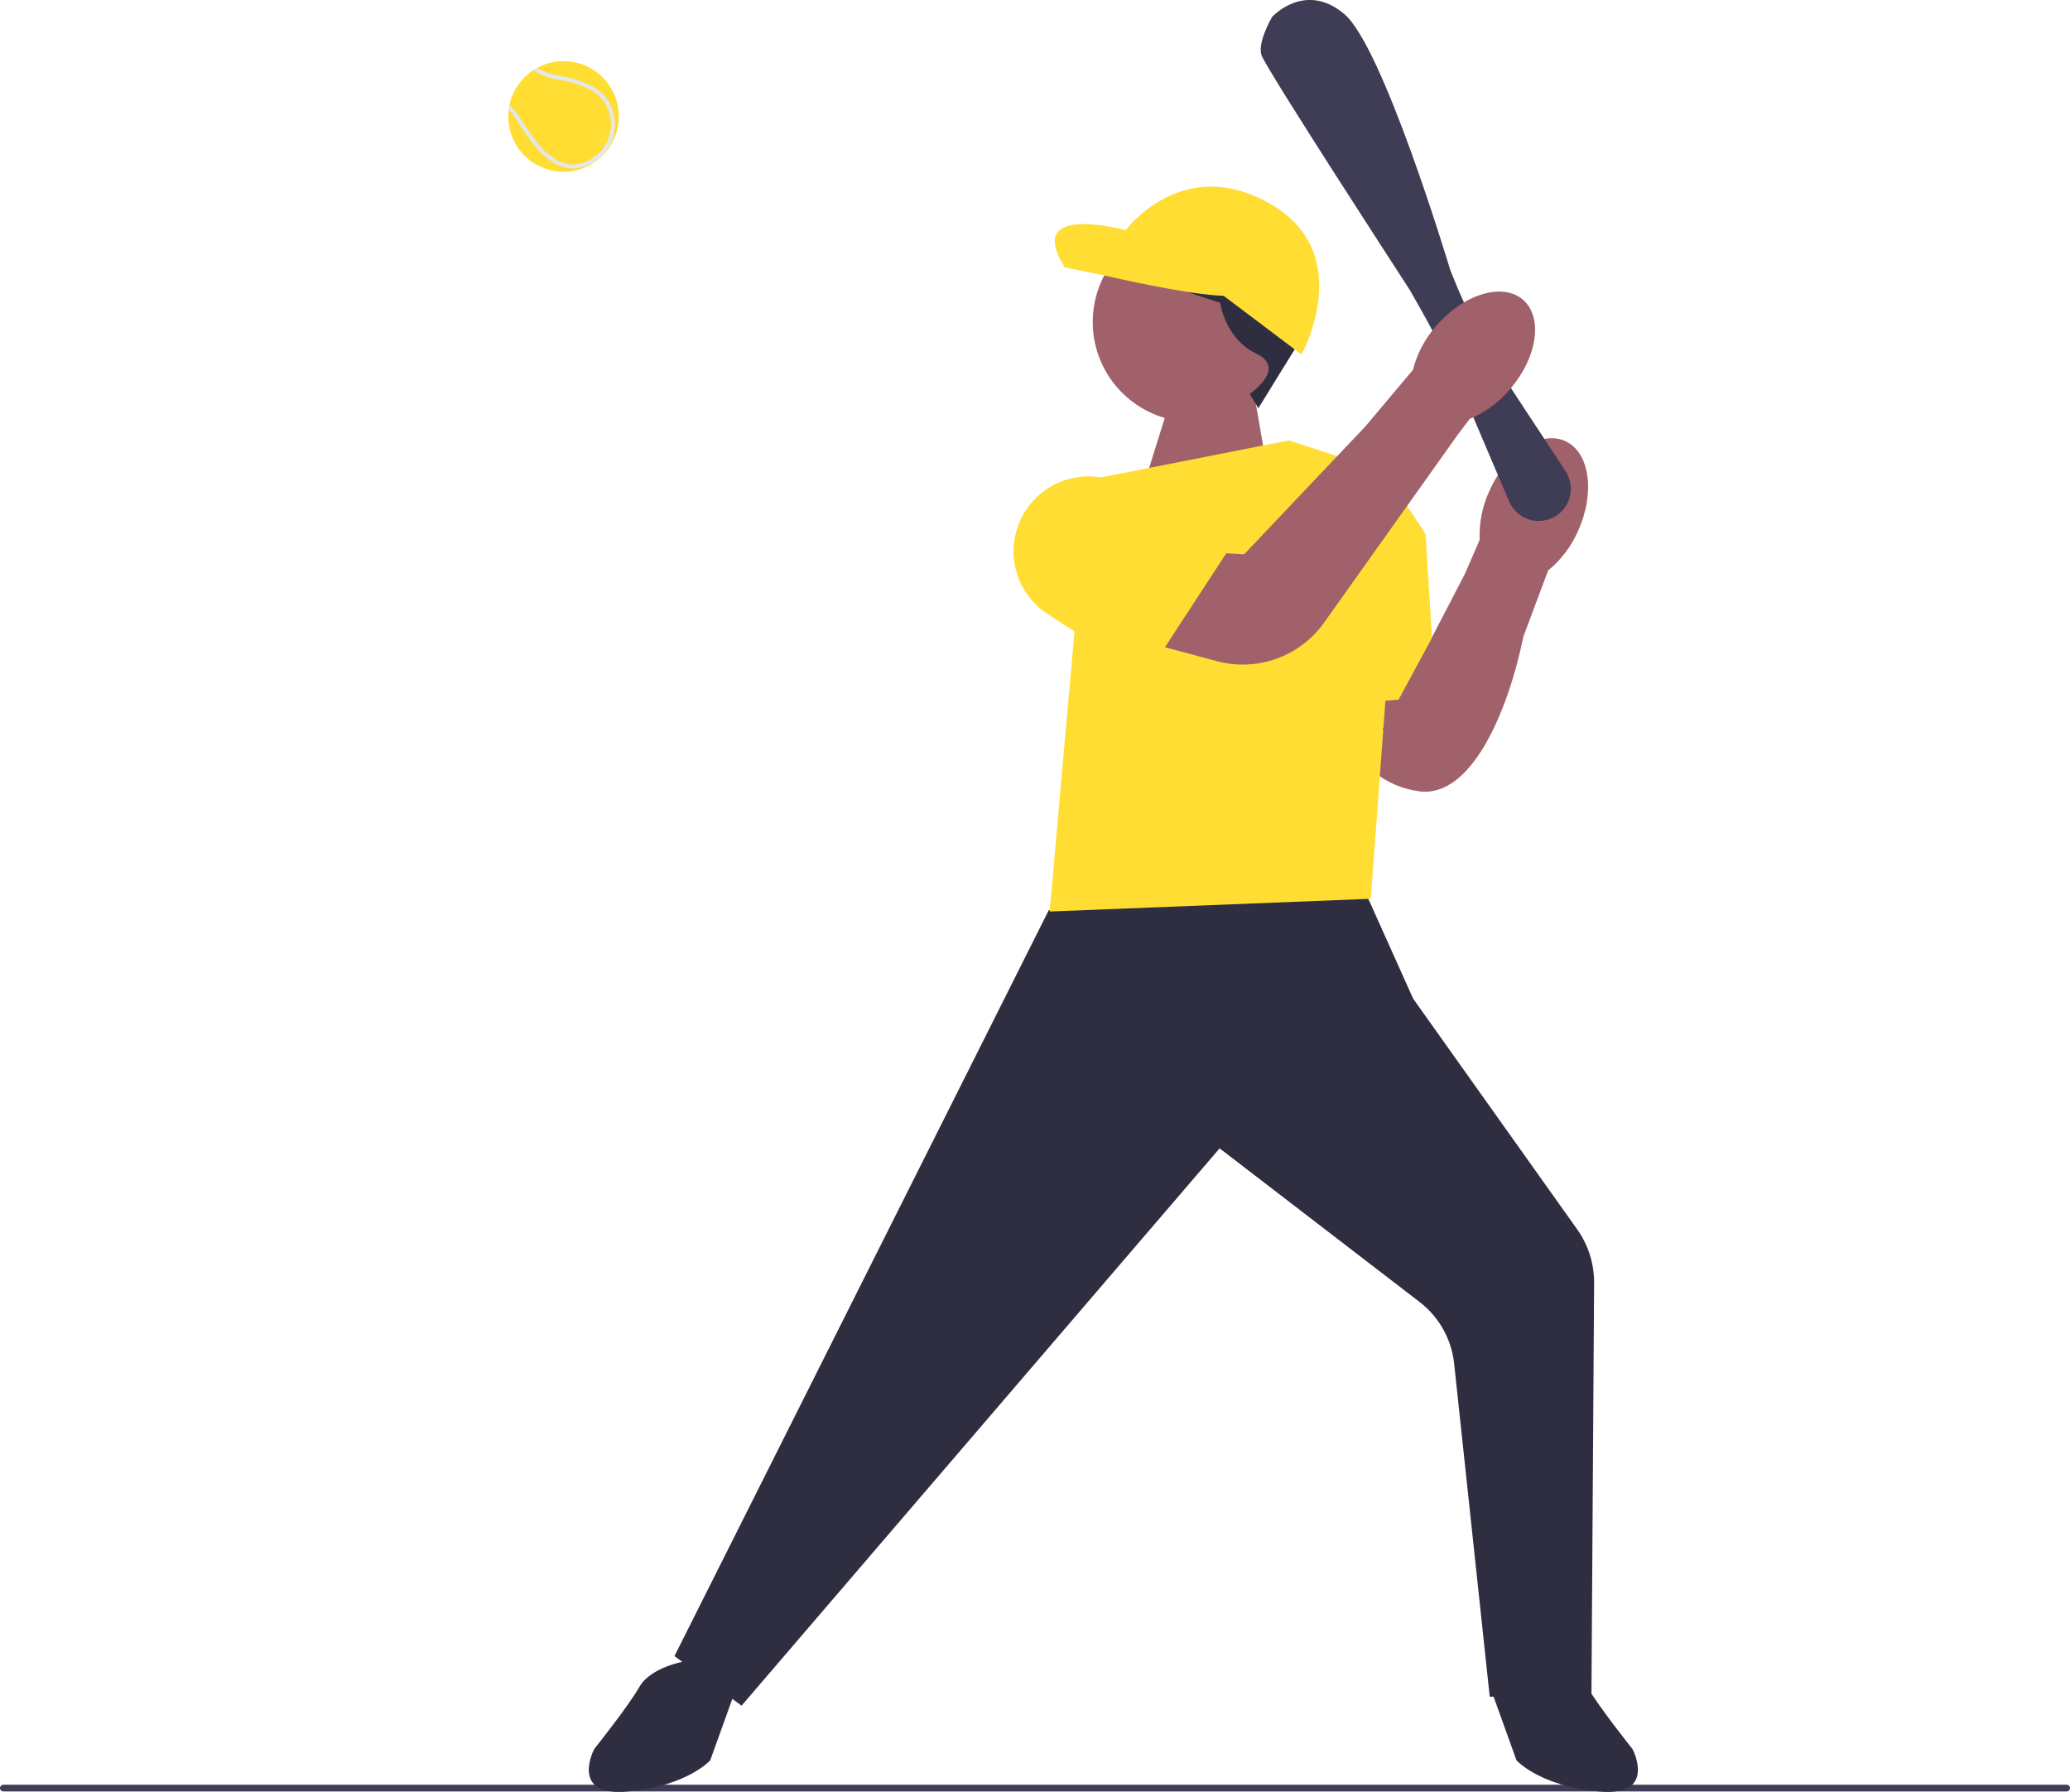
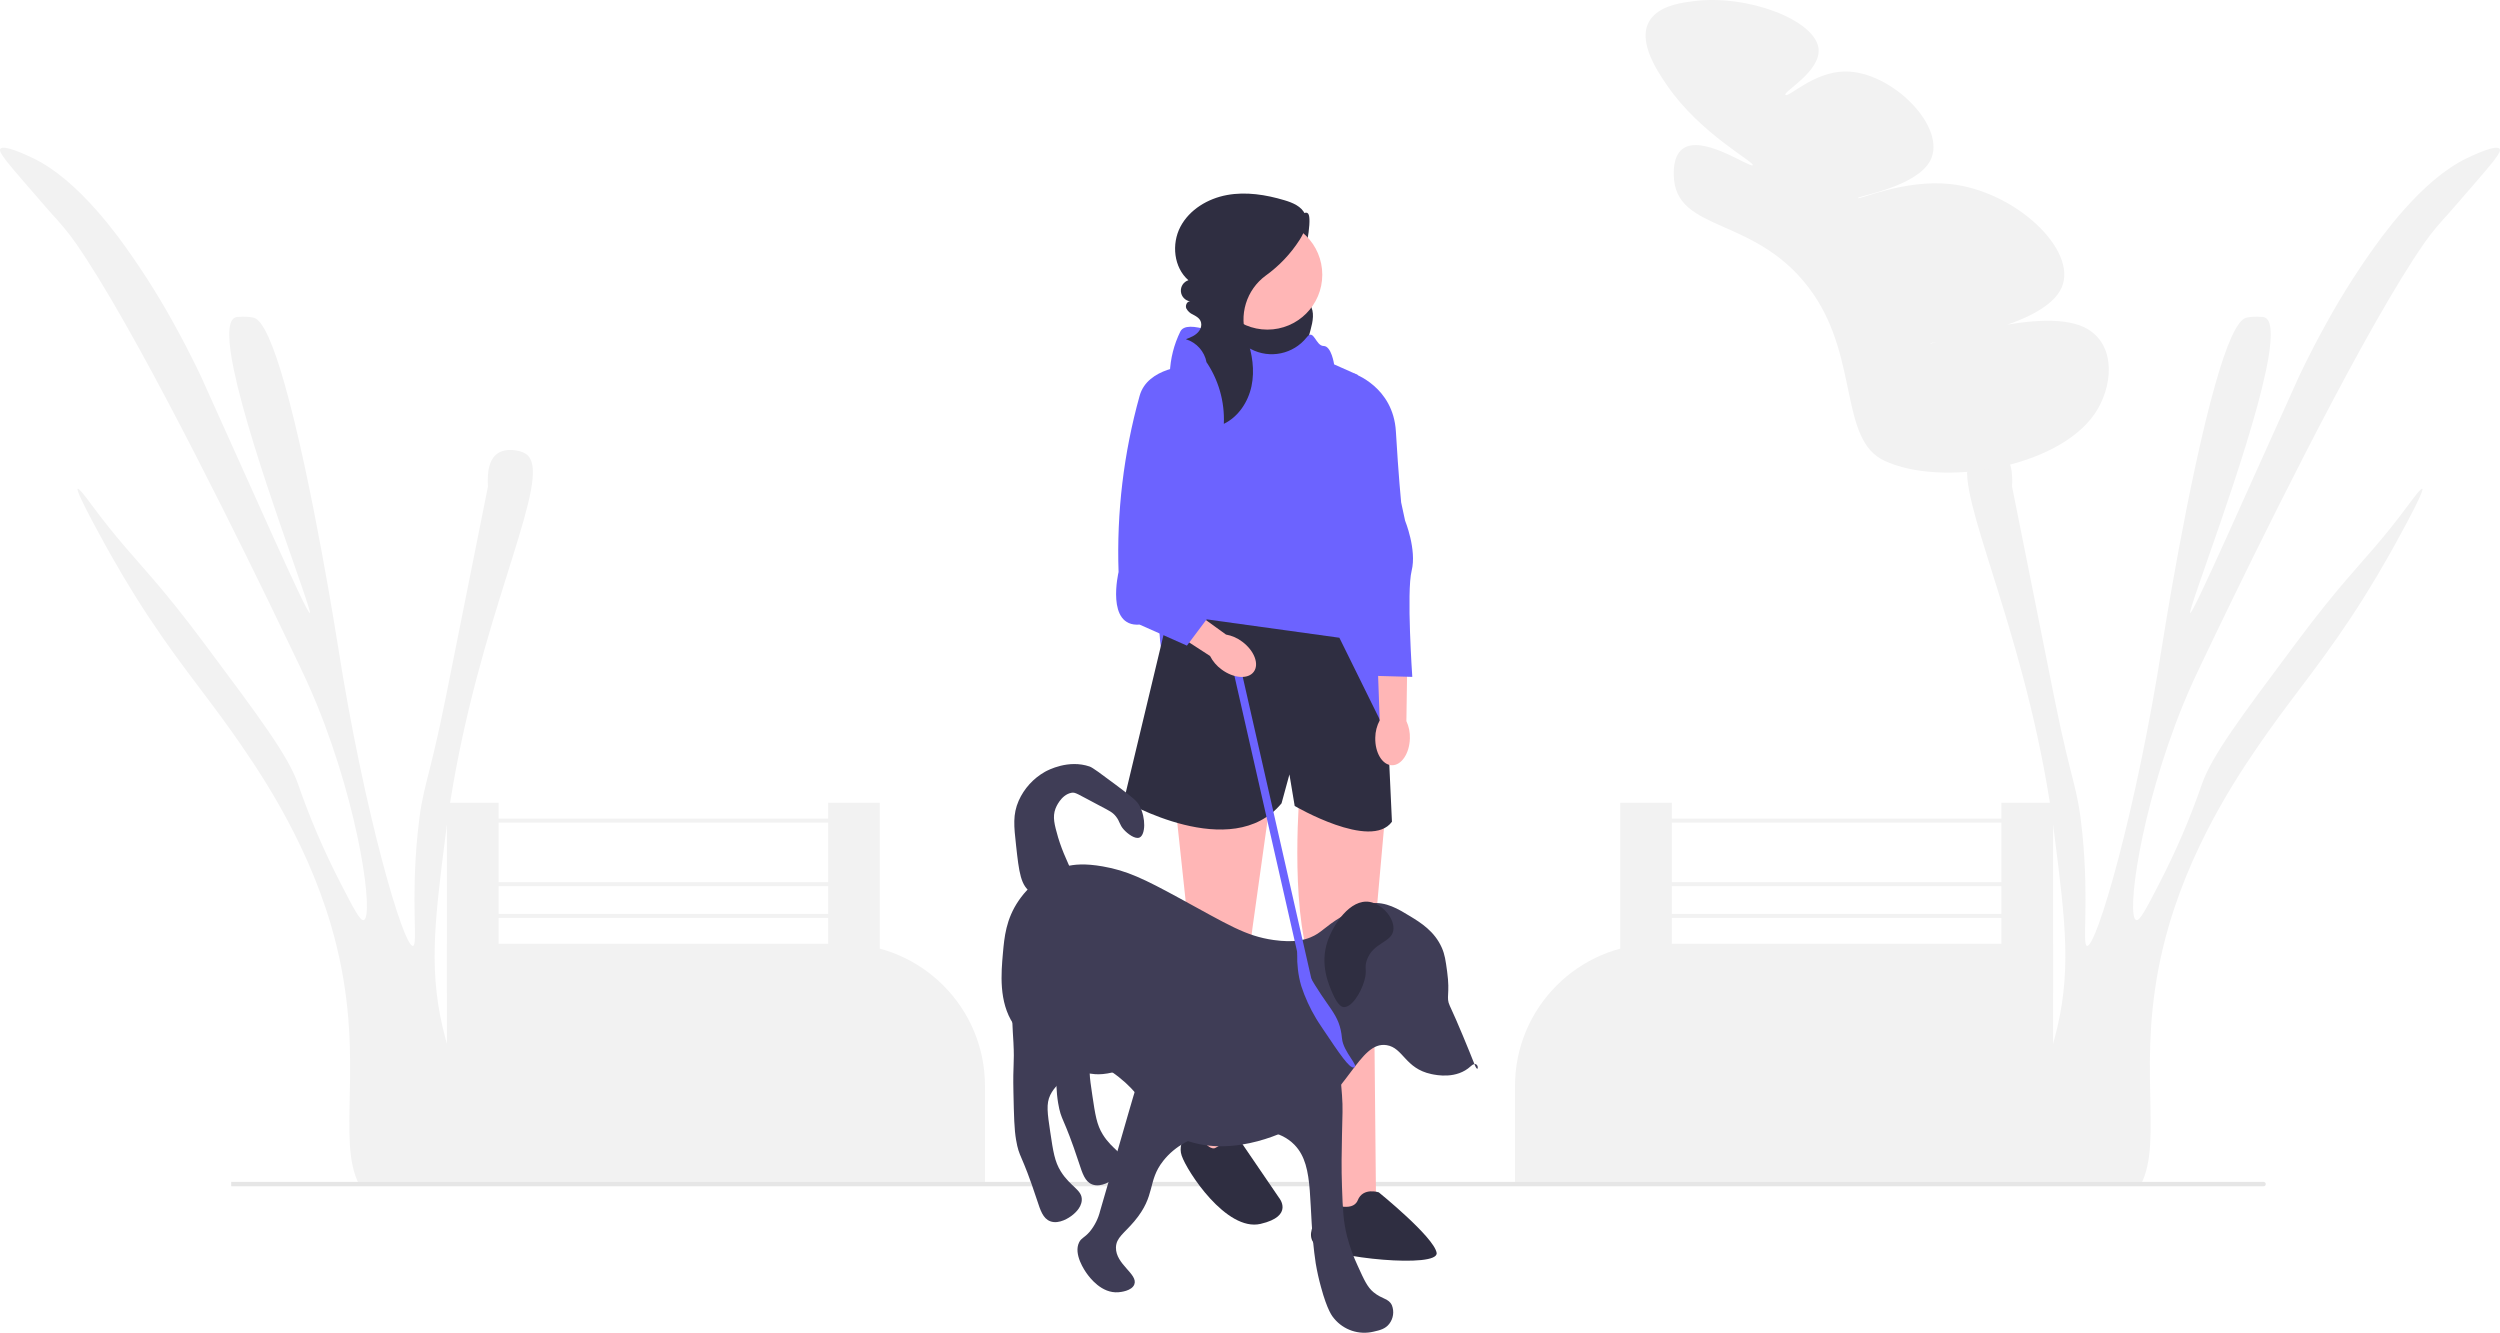
- <svg xmlns="http://www.w3.org/2000/svg" width="731.67" height="633.32" viewBox="0 0 731.67 633.32">
-   <path d="m0,631.95c0,.66.53,1.19,1.19,1.19h729.29c.66,0,1.19-.53,1.19-1.19s-.53-1.19-1.19-1.19H1.19c-.66,0-1.19.53-1.19,1.19Z" fill="#3f3d56" />
-   <polygon points="443.53 140.65 447.53 163.65 404.53 170.65 414.53 138.65 443.53 140.65" fill="#a0616a" />
-   <path d="m553.2,155.86c8.66,3.88,10.74,18.07,4.63,31.68-2.36,5.47-6.01,10.3-10.62,14.08l-8.73,23.3c-5.73,27.78-18.76,57.03-36.72,54.76-25.41-3.21-33.42-34.09-33.42-34.09l34.2-13.38,15.27-29.43,5.2-12.01c-.25-5.96.93-11.89,3.45-17.29,6.1-13.62,18.07-21.5,26.74-17.62h0Z" fill="#a0616a" />
-   <path d="m262.11,602.83l-23.71-17.53.19-.38,132.11-263.23.25-.04,106.38-18.06,22.16,49.35,57.94,81.47c3.99,5.61,6.08,12.22,6.03,19.11l-.94,145.12-35.95,1.03-.05-.46-12.54-117.33c-.91-8.55-5.35-16.46-12.17-21.7l-70.72-54.33-168.99,196.99h0Z" fill="#2f2e41" />
-   <path d="m242.03,587.15s-12,2-16,9-16,22-16,22c0,0-9,17,12,15s29-11,29-11l9-25-18-10h0Z" fill="#2f2e41" />
-   <path d="m545.03,587.15s12,2,16,9,16,22,16,22c0,0,9,17-12,15s-29-11-29-11l-9-25,18-10Z" fill="#2f2e41" />
-   <polygon points="384.53 169.65 455.53 155.65 495.53 168.65 484.53 317.65 371.03 322.15 384.53 169.65" fill="#ffdd32" />
-   <polygon points="488.41 165.32 503.87 188.68 507.46 246.27 461.53 249.76 462.77 175.14 488.41 165.32" fill="#ffdd32" />
-   <polygon points="530.91 221.37 512.33 213.99 488.7 257.76 510.28 268.52 530.91 221.37" fill="#a0616a" />
-   <path d="m543.87,184.12c-1.29,0-2.58-.22-3.82-.66-2.98-1.06-5.39-3.34-6.63-6.25l-14.1-33.12c-5.31-12.48-11.41-24.77-18.13-36.54l-2.94-5.16c-2.03-3.12-50-76.94-52.28-82.71-1.72-4.35,3.42-13.26,3.64-13.64l.06-.08c.11-.13,11.62-12.67,25.47-1.02,13.6,11.43,36.48,87.19,37.45,90.41l.62,1.56c5.64,14.26,12.78,27.99,21.21,40.8l18.95,28.8c1.76,2.68,2.31,6,1.51,9.1-.8,3.1-2.89,5.73-5.74,7.22-1.64.86-3.45,1.29-5.27,1.29h0Z" fill="#3f3d56" />
-   <path d="m417.43,194.66l22.33,1.25,42.89-45.25,16.76-19.92c1.47-5.78,4.3-11.12,8.25-15.58,9.75-11.3,23.47-15.43,30.66-9.23,7.19,6.2,5.12,20.38-4.63,31.68-3.83,4.57-8.71,8.15-14.21,10.45l-4.13,5.45-47.34,66.54c-8.54,12.01-23.64,17.44-37.88,13.62l-28.97-7.77,16.27-31.25Z" fill="#a0616a" />
-   <path d="m404.9,239.25l-34.45-22.13c-10.95-7.03-15.16-20.81-10.01-32.76,3.13-7.26,9.27-12.7,16.85-14.92,7.57-2.23,15.69-.98,22.25,3.44l33.83,22.77-28.47,43.6Z" fill="#ffdd32" />
-   <g>
-     <circle cx="421.55" cy="113.81" r="35.3" fill="#a0616a" />
-     <path d="m444.77,144.28l-3.05-5.08s13.35-9,2.32-14.22c-11.03-5.22-12.77-17.99-12.77-17.99,0,0-32.22-9.28-30.48-16.25,1.74-6.97-3.19-11.9,4.93-14.8,8.13-2.9,44.4,0,48.47,8.41,4.06,8.42,8.13,31.63,6.1,34.83s-15.52,25.11-15.52,25.11Z" fill="#2f2e41" />
-     <path d="m435.62,104.37l-32.8-21.76s-42.37-13.05-26.41,11.9l13.5,2.76s36.71,8.56,45.71,7.1h0Z" fill="#ffdd32" />
-     <path d="m425.75,99.44l34.25,25.83s20.02-35.7-11.33-53.4c-31.35-17.7-51.22,10.02-51.22,10.02l8.27,8.85s20.03,8.7,20.03,8.7Z" fill="#ffdd32" />
-   </g>
-   <path d="m179.66,41.15c0,10.78,8.74,19.53,19.53,19.53,5.28,0,10.07-2.1,13.58-5.51,3.67-3.55,5.94-8.52,5.94-14.02,0-10.78-8.74-19.53-19.52-19.53-3.38,0-6.55.86-9.32,2.36-.47.26-.93.54-1.38.84-4.22,2.76-7.29,7.11-8.38,12.2-.14.58-.24,1.17-.3,1.77-.1.77-.15,1.56-.15,2.36Z" fill="#ffdd32" />
-   <path d="m179.81,38.79c.31.34.63.71.98,1.13,1.18,1.42,1.65,2.19,2.31,3.26.57.93,1.29,2.09,2.7,4.05,2.91,4.04,4.37,6.07,6.64,7.91,2.24,1.81,5.03,4.07,9.22,4.36.29.02.58.02.86.02,5.07,0,8.77-3.05,10.18-4.42,3.69-3.6,4.46-7.97,4.62-9.68.13-1.38.31-6.22-2.86-10.57-2.8-3.84-6.67-5.21-10.42-6.55-2.45-.87-4.31-1.18-5.96-1.46-2.26-.38-4.2-.71-7.17-2.27-.41-.22-.75-.41-1.04-.59-.47.26-.93.54-1.38.84.07.04.15.09.23.14.39.23.87.51,1.53.86,3.17,1.67,5.32,2.04,7.59,2.42,1.67.28,3.4.57,5.73,1.4,3.7,1.32,7.2,2.56,9.74,6.05,2.88,3.95,2.71,8.34,2.6,9.59-.15,1.56-.85,5.53-4.2,8.8-1.35,1.31-5.01,4.34-9.95,4-3.75-.26-6.34-2.36-8.43-4.04-2.12-1.72-3.54-3.7-6.37-7.63-1.39-1.93-2.09-3.07-2.65-3.98-.66-1.07-1.18-1.92-2.42-3.41-.67-.81-1.26-1.46-1.78-2-.14.58-.24,1.17-.3,1.77,0,0,0,0,0,0Z" fill="#e6e6e6" />
+ <svg xmlns="http://www.w3.org/2000/svg" data-name="Layer 1" width="951.117" height="507.018" viewBox="0 0 951.117 507.018">
+   <path d="M781.074,451.187H576.376V413.247a54.174,54.174,0,0,1,54.013-54.212h150.685Z" fill="#f2f2f2" />
+   <rect x="616.41" y="305.406" width="19.639" height="72.513" fill="#f2f2f2" />
+   <rect x="761.435" y="305.406" width="19.639" height="72.513" fill="#f2f2f2" />
+   <rect x="633.027" y="311.449" width="134.451" height="1.511" fill="#f2f2f2" />
+   <rect x="633.027" y="335.62" width="134.451" height="1.511" fill="#f2f2f2" />
+   <rect x="633.027" y="347.705" width="134.451" height="1.511" fill="#f2f2f2" />
+   <path d="M761.777,447.333a15.516,15.516,0,0,0-.089,2.997h52.961a24.638,24.638,0,0,0,1.249-2.997c6.475-18.605-4.174-49.571,9.329-95.486,10.025-34.07,28.737-60.72,37.459-73.135,10.721-15.269,22.868-29.361,36.942-51.872,3.05-4.87,6.19-10.15,9.436-15.911,1.088-1.927,13.628-24.277,12.486-24.973-.535-.321-3.853,4.192-4.977,5.708-9.918,13.414-15.68,19.283-23.938,28.933-5.012,5.851-10.935,13.075-19.247,24.224-21.316,28.558-31.965,42.829-35.676,53.513a284.044,284.044,0,0,1-16.054,37.459c-5.03,9.775-7.545,14.663-8.919,14.27-3.889-1.124,1.356-41.598,17.838-82.054,2.818-6.885,4.923-11.291,8.919-19.622,6.493-13.592,42.65-89.136,69.229-134.355,3.336-5.69,6.529-10.881,9.472-15.43.571-.856,1.124-1.695,1.659-2.497A97.035,97.035,0,0,1,929.577,83.388c1.445-1.498,5.119-5.744,12.486-14.27,2.925-3.389,5.066-5.904,6.511-7.742.214-.268.41-.535.571-.767,1.748-2.283,2.248-3.389,1.837-3.978-.589-.838-2.854-.357-5.333.517-.268.089-.553.196-.821.303-2.694.999-5.423,2.301-6.332,2.747-8.348,4.014-16.5,11.202-24.045,19.746-2.801,3.157-5.494,6.493-8.098,9.918a289.088,289.088,0,0,0-21.227,33c-6.778,12.201-10.845,21.173-10.845,21.173-18.926,41.794-39.921,89.599-41.027,89.189-1.213-.446,22.065-59.953,28.844-92.275,2.265-10.827,2.676-18.605-.303-20.103a1.932,1.932,0,0,0-.339-.143,2.761,2.761,0,0,0-1.124-.125,18.895,18.895,0,0,0-5.672.268c-3.621.785-7.742,10.863-11.755,25.009C832.468,182.316,822.55,245.712,822.55,245.712c-9.918,63.413-24.973,114.733-28.541,114.162-1.98-.321.856-16.25-1.784-42.811-1.855-18.623-3.96-18.052-10.703-51.73q-16.054-80.136-16.054-80.27a29.689,29.689,0,0,0-.143-5.744c-.357-2.551-1.266-5.226-3.425-6.743-3.282-2.319-8.562-1.32-10.703,0-1.712,1.07-2.587,3.032-2.783,5.851-1.177,17.731,24.295,69.139,33.107,138.636,4.388,34.623,6.796,53.513,0,78.486C774.798,420.309,763.079,436.077,761.777,447.333Z" fill="#f2f2f2" />
+   <path d="M644.285.442c20.529-2.663,46.026,7.133,47.544,17.838,1.25,8.812-13.944,16.858-12.512,17.838,1.338.916,10.753-8.752,22.521-8.919,17.782-.252,39.125,21.217,32.53,33.892-5.293,10.175-27.975,13.503-27.526,14.27.424.724,17.705-7.173,35.033-5.351,24.81,2.608,48.567,25.017,42.54,39.243-6.735,15.897-50.336,20.819-50.047,21.405.306.62,43.883-15.284,60.056-5.351,10.848,6.662,9.292,22.191,2.502,32.108-14.171,20.698-58.379,28.034-80.075,17.838-16.869-7.928-9.766-38.109-26.794-63.126C669.148,81.403,637.054,89.277,636.778,66.442c-.025-2.077-.106-8.762,5.005-10.703,8.162-3.099,23.913,8.052,25.023,7.135,1.201-.992-19.884-11.851-32.53-30.324-3.978-5.811-13.027-19.03-5.005-26.757C633.355,1.86,640.178.975,644.285.442Z" fill="#f2f2f2" />
+   <path d="M170.043,359.035h150.685a54.174,54.174,0,0,1,54.013,54.212V451.187H170.043Z" fill="#f2f2f2" />
+   <rect x="315.069" y="305.406" width="19.639" height="72.513" transform="translate(649.7767 683.3246) rotate(-180)" fill="#f2f2f2" />
+   <rect x="170.043" y="305.406" width="19.639" height="72.513" transform="translate(359.7254 683.3246) rotate(-180)" fill="#f2f2f2" />
+   <rect x="183.639" y="311.449" width="134.451" height="1.511" transform="translate(501.7297 624.4079) rotate(-180)" fill="#f2f2f2" />
+   <rect x="183.639" y="335.62" width="134.451" height="1.511" transform="translate(501.7297 672.7498) rotate(-180)" fill="#f2f2f2" />
+   <rect x="183.639" y="347.705" width="134.451" height="1.511" transform="translate(501.7297 696.9208) rotate(-180)" fill="#f2f2f2" />
+   <path d="M189.341,447.333a15.516,15.516,0,0,1,.089,2.997H136.47a24.638,24.638,0,0,1-1.249-2.997c-6.475-18.605,4.174-49.571-9.329-95.486-10.025-34.07-28.737-60.72-37.459-73.135-10.721-15.269-22.868-29.361-36.942-51.872-3.05-4.87-6.19-10.15-9.436-15.911-1.088-1.927-13.628-24.277-12.486-24.973.535-.321,3.853,4.192,4.977,5.708,9.918,13.414,15.68,19.283,23.938,28.933,5.012,5.851,10.935,13.075,19.247,24.224,21.316,28.558,31.965,42.829,35.676,53.513A284.044,284.044,0,0,0,129.459,335.793c5.03,9.775,7.545,14.663,8.919,14.27,3.889-1.124-1.356-41.598-17.838-82.054-2.818-6.885-4.923-11.291-8.919-19.622-6.493-13.592-42.65-89.136-69.229-134.355-3.336-5.69-6.529-10.881-9.472-15.43-.571-.856-1.124-1.695-1.659-2.497a97.035,97.035,0,0,0-9.722-12.718C20.096,81.889,16.421,77.644,9.054,69.118c-2.925-3.389-5.066-5.904-6.511-7.742-.214-.268-.41-.535-.571-.767C.224,58.326-.275,57.22.135,56.631c.589-.838,2.854-.357,5.333.517.268.089.553.196.821.303,2.694.999,5.423,2.301,6.332,2.747,8.348,4.014,16.5,11.202,24.045,19.746,2.801,3.157,5.494,6.493,8.098,9.918a289.088,289.088,0,0,1,21.227,33c6.778,12.201,10.845,21.173,10.845,21.173,18.926,41.794,39.921,89.599,41.027,89.189,1.213-.446-22.065-59.953-28.844-92.275-2.265-10.827-2.676-18.605.303-20.103a1.932,1.932,0,0,1,.339-.143,2.761,2.761,0,0,1,1.124-.125,18.895,18.895,0,0,1,5.672.268c3.621.785,7.742,10.863,11.755,25.009,10.435,36.461,20.353,99.856,20.353,99.856,9.918,63.413,24.973,114.733,28.541,114.162,1.98-.321-.856-16.25,1.784-42.811,1.855-18.623,3.96-18.052,10.703-51.73q16.054-80.136,16.054-80.27a29.689,29.689,0,0,1,.143-5.744c.357-2.551,1.266-5.226,3.425-6.743,3.282-2.319,8.562-1.32,10.703,0,1.712,1.07,2.587,3.032,2.783,5.851,1.177,17.731-24.295,69.139-33.107,138.636-4.388,34.623-6.796,53.513,0,78.486C176.319,420.309,188.039,436.077,189.341,447.333Z" fill="#f2f2f2" />
+   <path d="M862.005,450.48a.832.832,0,0,1-.84.84h-773.2v-1.68h773.2A.839.839,0,0,1,862.005,450.48Z" fill="#e6e6e6" />
+   <path d="M489.364,83.44c2.878,1.617,7.523-4.78,8.576-1.651s-1.497,15.755-2.812,18.784c-.654,1.505-1.578,2.882-2.22,4.392a6.605,6.605,0,0,0-.418,4.787c.987,2.68,4.244,3.77,5.859,6.126,1.881,2.743,1.121,6.438.242,9.646a32.359,32.359,0,0,1-3.024,8.023,11.628,11.628,0,0,1-6.406,5.434c-3.499,1.04-7.239-.196-10.612-1.591a38.437,38.437,0,0,1-9.21-5.031,16.956,16.956,0,0,1-6.024-8.424c-1.209-4.233-.199-8.865,1.895-12.737a42.568,42.568,0,0,1,8.37-10.144,166.294,166.294,0,0,1,17.04-14.27" fill="#2f2e41" />
+   <path d="M446.559,300.626l6,56s-14,29,1,64l1,20,17-2-4-17,9-69,7-50Z" fill="#ffb6b6" />
+   <path d="M494.559,299.626s-4,44,4,67c0,0-4,35,7,72v27.547l18-3.547-1-103,5-56Z" fill="#ffb6b6" />
+   <path d="M497.116,128.366a17,17,0,0,1-21.22,4.435c-10.296-5.426-24.353-11.644-26.838-6.675a39.17,39.17,0,0,0-4,15.764l-4,93.236s-2,37.646,23,34.323,64,10.677,64,10.677l-9.5-98.5-2-39-9-4s-1-7-4-7-3.724-6.724-6.362-3.362Z" fill="#6c63ff" />
+   <path d="M444.559,233.626l-17,71s41,24,60,1l3-11,2,12s29,17,37,6l-1.5-32.5-18.5-37.5Z" fill="#2f2e41" />
+   <path d="M453.97,428.843s-6.411,4.784-4.411,10.784,17,29,30,26,7-10,7-10l-15-22s-6,1-9,3S453.97,428.843,453.97,428.843Z" fill="#2f2e41" />
+   <path d="M505.559,457.626s-11,11-5,16,47,9,46,3-22-23-22-23-6-2-8,3S505.559,457.626,505.559,457.626Z" fill="#2f2e41" />
+   <path d="M510.559,348.626c-7.04,4.246-7.735,6.249-12,8-2.159.886-6.201,2.105-14,1-10.746-1.523-17.373-5.863-36-16-13.286-7.23-19.781-10.392-29-12-6.908-1.205-10.923-.766-14,0-10.736,2.673-16.596,10.953-18,13-4.851,7.074-5.465,13.984-6,20-.673,7.578-1.646,18.529,4,27,7.076,10.615,16.93,5.91,34,16,18.867,11.152,15.711,22.149,31,28,19.563,7.486,40.861-4.347,42-5,20.255-11.616,24.399-32.696,35-31,6.334,1.013,6.965,8.876,17,11,1.878.397,9.606,2.033,15-3,3.315-3.093,3.212,3.831,1.5-.5-2.198-5.56-6.632-16.413-9.5-22.5-1.532-3.252.195-4.256-1-13-.584-4.271-.878-6.427-2-9-2.779-6.375-8.176-9.667-12-12-4.652-2.838-9.225-5.628-15-5C518.254,343.986,515.689,345.532,510.559,348.626Z" fill="#3f3d56" />
+   <path d="M388.559,372.626c-1.774,1.453-2.197,4.399-3,10-.743,5.182-.291,8.36,0,14,.437,8.465-.252,7.677,0,19,.207,9.317.311,13.975,1,18,1.239,7.238,1.898,4.457,8,23,1.238,3.762,2.224,6.956,5,8,3.478,1.309,7.486-1.615,8-2,.843-.632,3.814-2.858,4-6,.236-3.988-4.278-4.999-8-11-2.324-3.747-2.883-7.498-4-15-1.063-7.134-1.594-10.701,0-14,2.908-6.019,9.562-7.884,10-8,3.982-1.052,5.269.438,10,0,4.426-.41,11.716-2.492,13-6C436.078,393.012,397.033,365.684,388.559,372.626Z" fill="#3f3d56" />
+   <path d="M404.559,358.626c-1.774,1.453-2.197,4.399-3,10-.743,5.182-.291,8.36,0,14,.437,8.465-.252,7.677,0,19,.207,9.317.311,13.975,1,18,1.239,7.238,1.898,4.457,8,23,1.238,3.762,2.224,6.956,5,8,3.478,1.309,7.486-1.615,8-2,.843-.632,3.814-2.858,4-6,.236-3.988-4.278-4.999-8-11-2.324-3.747-2.883-7.498-4-15-1.063-7.134-1.594-10.701,0-14,2.908-6.019,9.562-7.884,10-8,3.982-1.052,5.269.438,10,0,4.426-.41,11.716-2.492,13-6C452.078,379.012,413.033,351.684,404.559,358.626Z" fill="#3f3d56" />
+   <path d="M434.559,407.626c-1.126,1.717-2.417,6.145-5,15-1.152,3.949-8.61,29.932-11,38a19.899,19.899,0,0,1-4,8c-2.039,2.344-3.128,2.271-4,4-2.268,4.5,2.158,10.847,3,12,.979,1.342,5.529,7.575,12,7,.676-.06,5.049-.449,6-3,1.457-3.911-7.111-7.58-7-14,.065-3.792,3.103-5.362,7-10,8.36-9.95,4.794-15.119,11-23,9.282-11.788,26.534-12.004,29-12,6.388.009,15.277.022,21,6,7.978,8.334,4.681,22.913,8,45a89.27,89.27,0,0,0,2,9c2.412,8.943,4.337,11.252,5,12a14.916,14.916,0,0,0,15,5c2.35-.532,4.492-1.017,6-3a7.229,7.229,0,0,0,1-7c-1.204-2.7-3.684-2.261-7-5-2.34-1.933-3.56-4.622-6-10a64.583,64.583,0,0,1-4-11c-1.507-5.797-1.692-10.277-2-19-.26-7.349-.134-13.457,0-20,.156-7.618.37-10.106,0-15-.388-5.135-.765-10.135-2-13C501.917,388.214,449.218,385.268,434.559,407.626Z" fill="#3f3d56" />
+   <path d="M392.559,339.626c-4.274-2.364-4.885-7.895-6-18-.812-7.361-1.296-11.744,1-17a23.757,23.757,0,0,1,10-11c1.183-.65,8.951-4.77,17-2,1.123.386,4.097,2.596,10,7,7.044,5.255,8.077,6.257,9,8,2.469,4.663,2.206,10.965,0,12-1.676.786-4.573-1.42-6-3-1.707-1.889-1.45-3.033-3-5-1.229-1.559-2.385-2.103-6-4-8.955-4.698-9.408-5.322-11-5-3.967.802-5.859,5.625-6,6-1.211,3.215-.381,6.138,1,11a67.399,67.399,0,0,0,3,8c2.607,6.234,3.293,6.702,3,8C407.597,338.885,398.204,342.748,392.559,339.626Z" fill="#3f3d56" />
+   <path id="a5cd0b39-58ec-4bb5-8e3d-5a7254c0a8f7-49" data-name="Path 3667" d="M523.218,280.61c-.156,5.713,2.665,10.425,6.301,10.524s6.709-4.452,6.865-10.168a14.304,14.304,0,0,0-1.325-6.624l.356-24.216-11.367.075.856,23.865A14.305,14.305,0,0,0,523.218,280.61Z" fill="#ffb6b6" />
+   <path d="M515.059,142.126s15,5,16,22,2,27,2,27l1.5,6.946s4.5,11.054,2.5,19.054.243,40.394.243,40.394l-14.243-.394-10-37Z" fill="#6c63ff" />
+   <path d="M495.059,357.126c-1.653.273-2.456,9.726,0,18a60.708,60.708,0,0,0,5.671,12.396c.476.796.935,1.522,2.329,3.604,6.821,10.184,10.267,15.271,12,15,2.311-.361-4.015-5.828-4.5-11.054-.902-9.717-5.265-10.918-13-25C493.373,362.452,496.349,356.913,495.059,357.126Z" fill="#6c63ff" />
+   <path d="M530.059,354.126c.836-4.255-3.917-10.164-9-11-7.412-1.218-13.846,8.627-16,15-2.963,8.765.364,16.298,2,20,2.051,4.643,3.585,4.948,4,5,3.026.379,6.612-5.163,8-10,1.221-4.256-.157-4.838,1-8C522.44,358.617,529.167,358.667,530.059,354.126Z" fill="#2f2e41" />
+   <path d="M503.059,104.516a20.884,20.884,0,1,1-20.884-20.884A20.884,20.884,0,0,1,503.059,104.516Z" fill="#ffb6b6" />
+   <path d="M458.632,137.224a39.048,39.048,0,0,1,6.972,24.027c5.527-2.677,9.257-8.333,10.526-14.342s.301-12.317-1.739-18.109q-.031-.087-.062-.174a20.729,20.729,0,0,1,7.262-23.815,49.879,49.879,0,0,0,12.782-13.461c1.896-2.96,3.508-6.672,2.092-9.889-1.305-2.964-4.678-4.35-7.781-5.277-7.087-2.117-14.616-3.321-21.89-1.982S452.519,79.725,449.081,86.273s-2.537,15.485,3.043,20.34a4.144,4.144,0,0,0,.652,8.04c-1.193-.042-1.897,1.529-1.472,2.644a5.147,5.147,0,0,0,2.569,2.382c1.491.818,3.143,1.673,3.15,3.814a4.114,4.114,0,0,1-.804,2.39c-1.212,1.691-3.17,2.453-5.054,3.168a11.463,11.463,0,0,1,7.876,8.828" fill="#2f2e41" />
+   <rect x="481.775" y="243.974" width="3" height="132.804" transform="translate(-56.77641 114.8448) rotate(-12.80666)" fill="#6c63ff" />
+   <path id="a1a7c393-a396-4861-9df5-84e7878bd9a4-50" data-name="Path 3667" d="M464.753,254.705c4.589,3.407,10.066,3.802,12.234.881s.205-8.049-4.385-11.458a14.304,14.304,0,0,0-6.185-2.717l-19.625-14.192-6.464,9.351,20.033,12.998A14.305,14.305,0,0,0,464.753,254.705Z" fill="#ffb6b6" />
+   <path d="M452.389,139.126s-15.831.5-18.831,11.5a221.295,221.295,0,0,0-8,67s-5,21,8,20l18,8,12-16-10-12Z" fill="#6c63ff" />
</svg>
